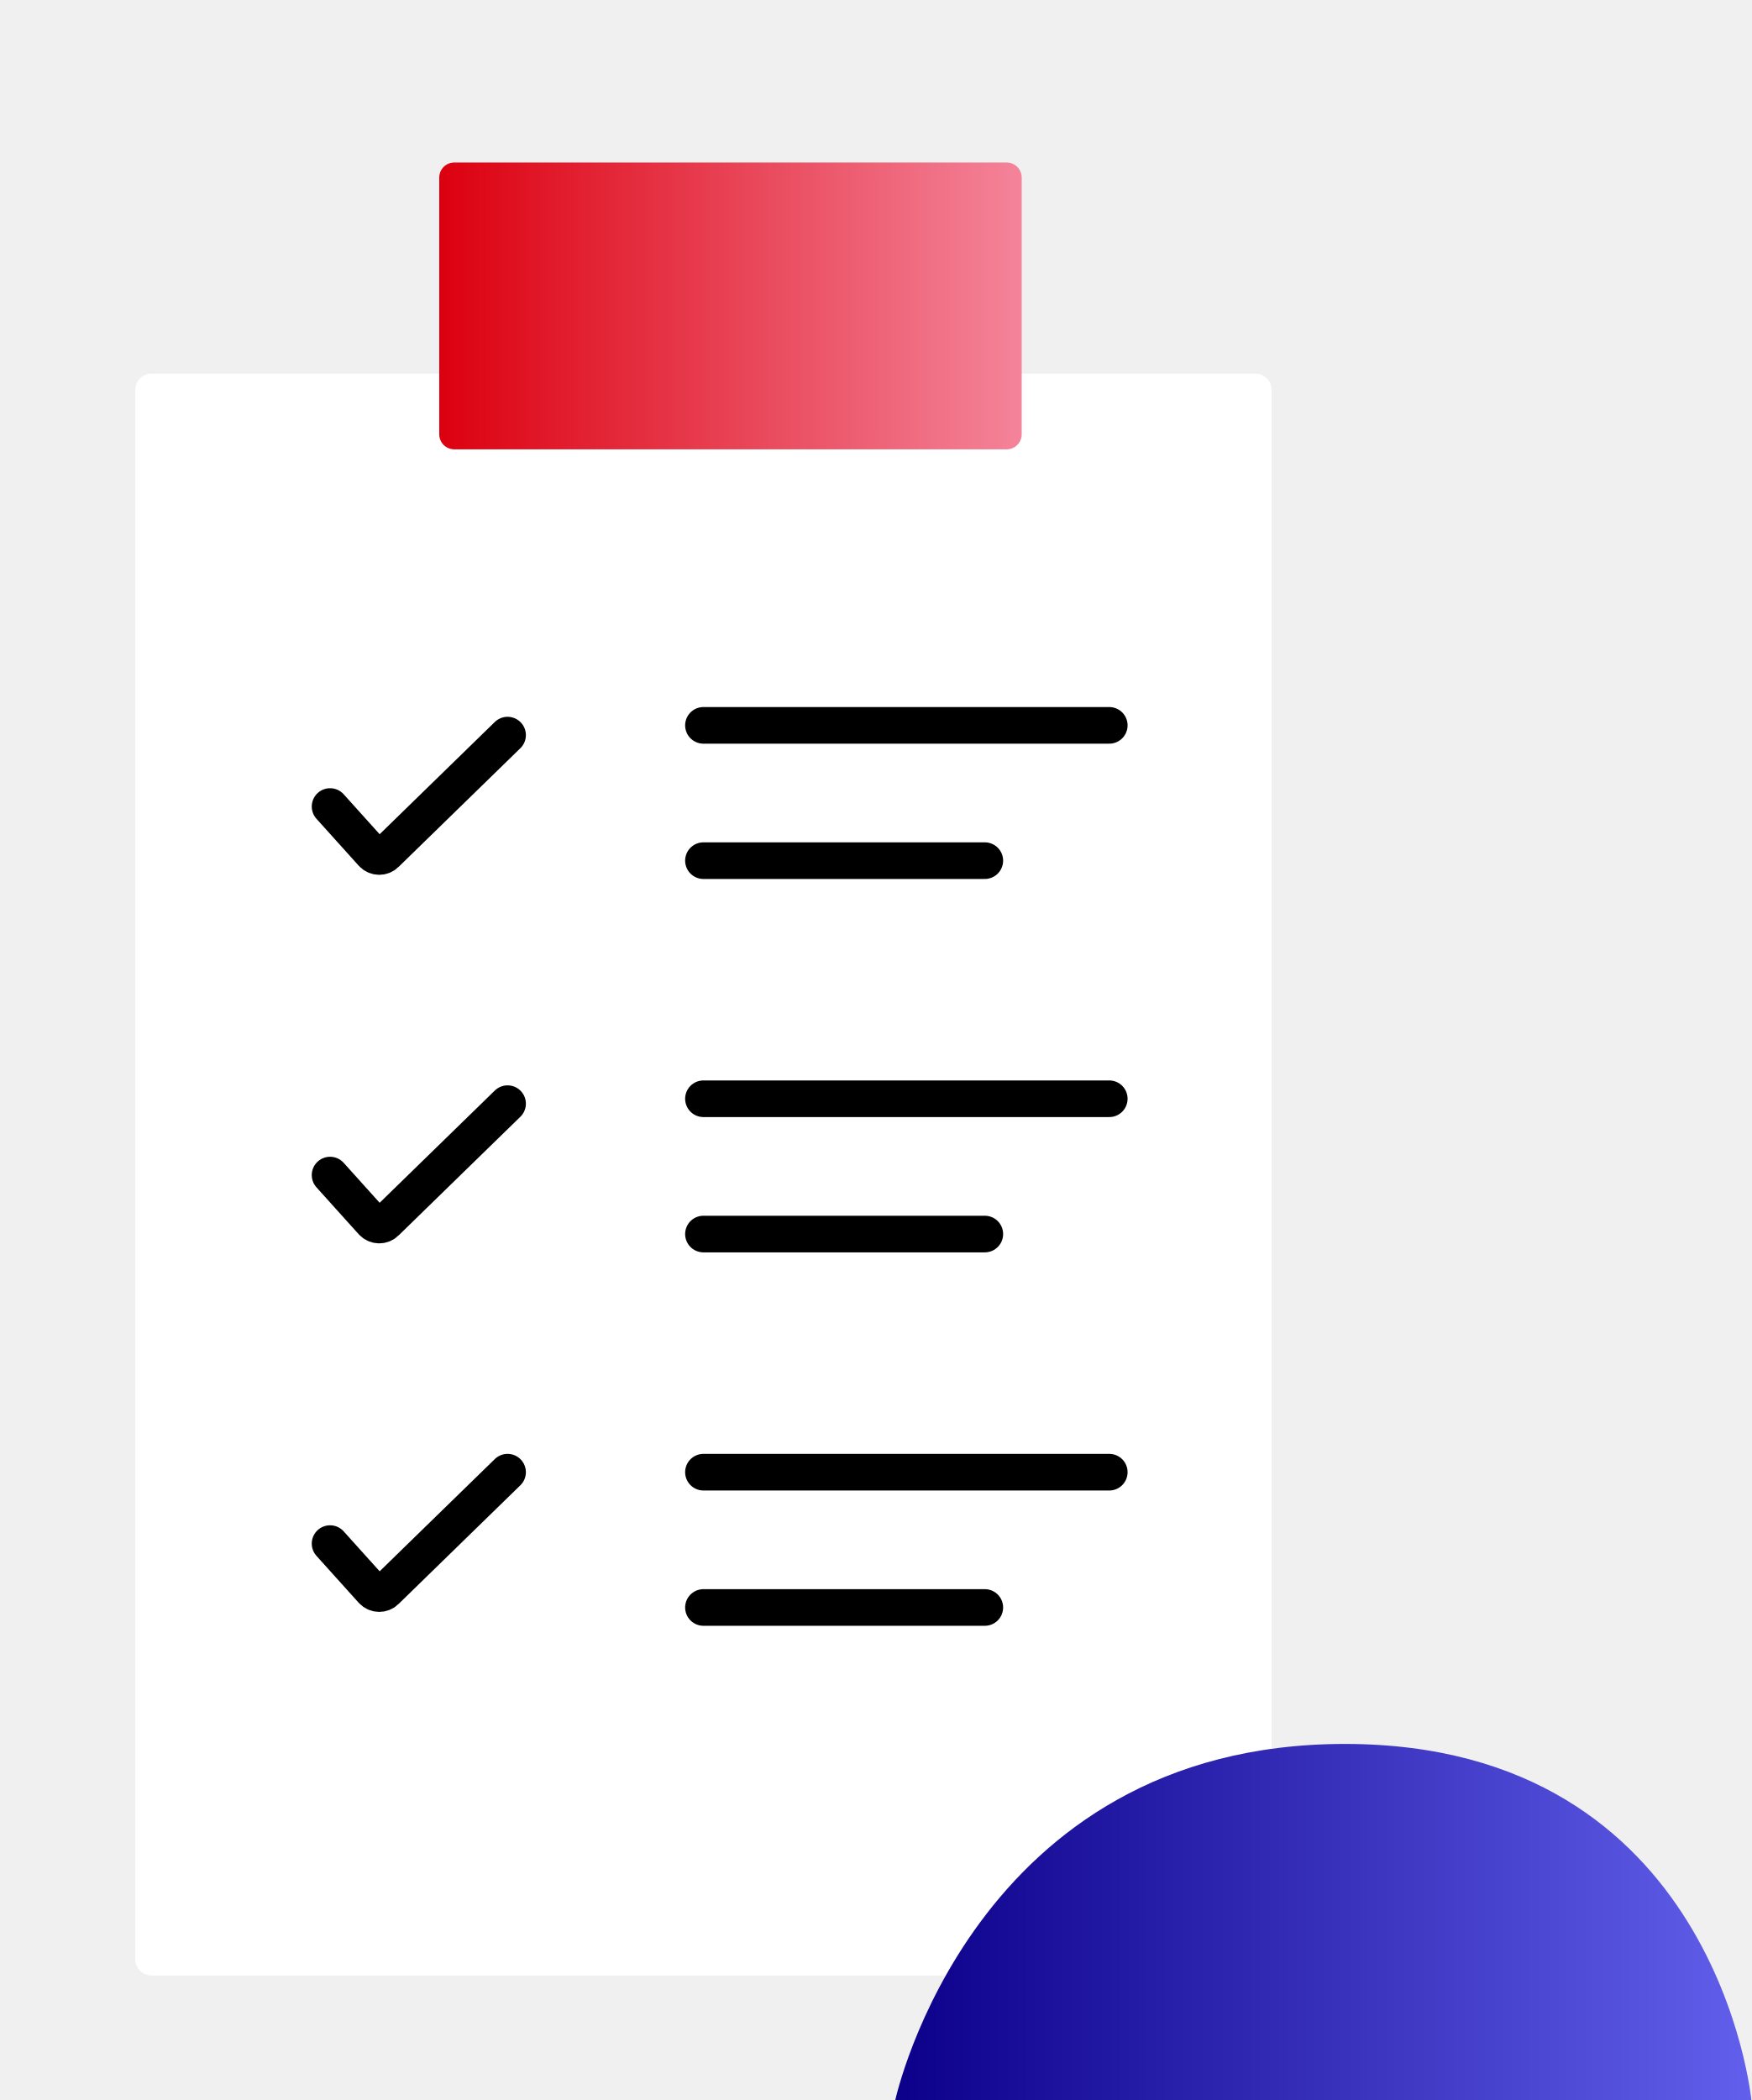
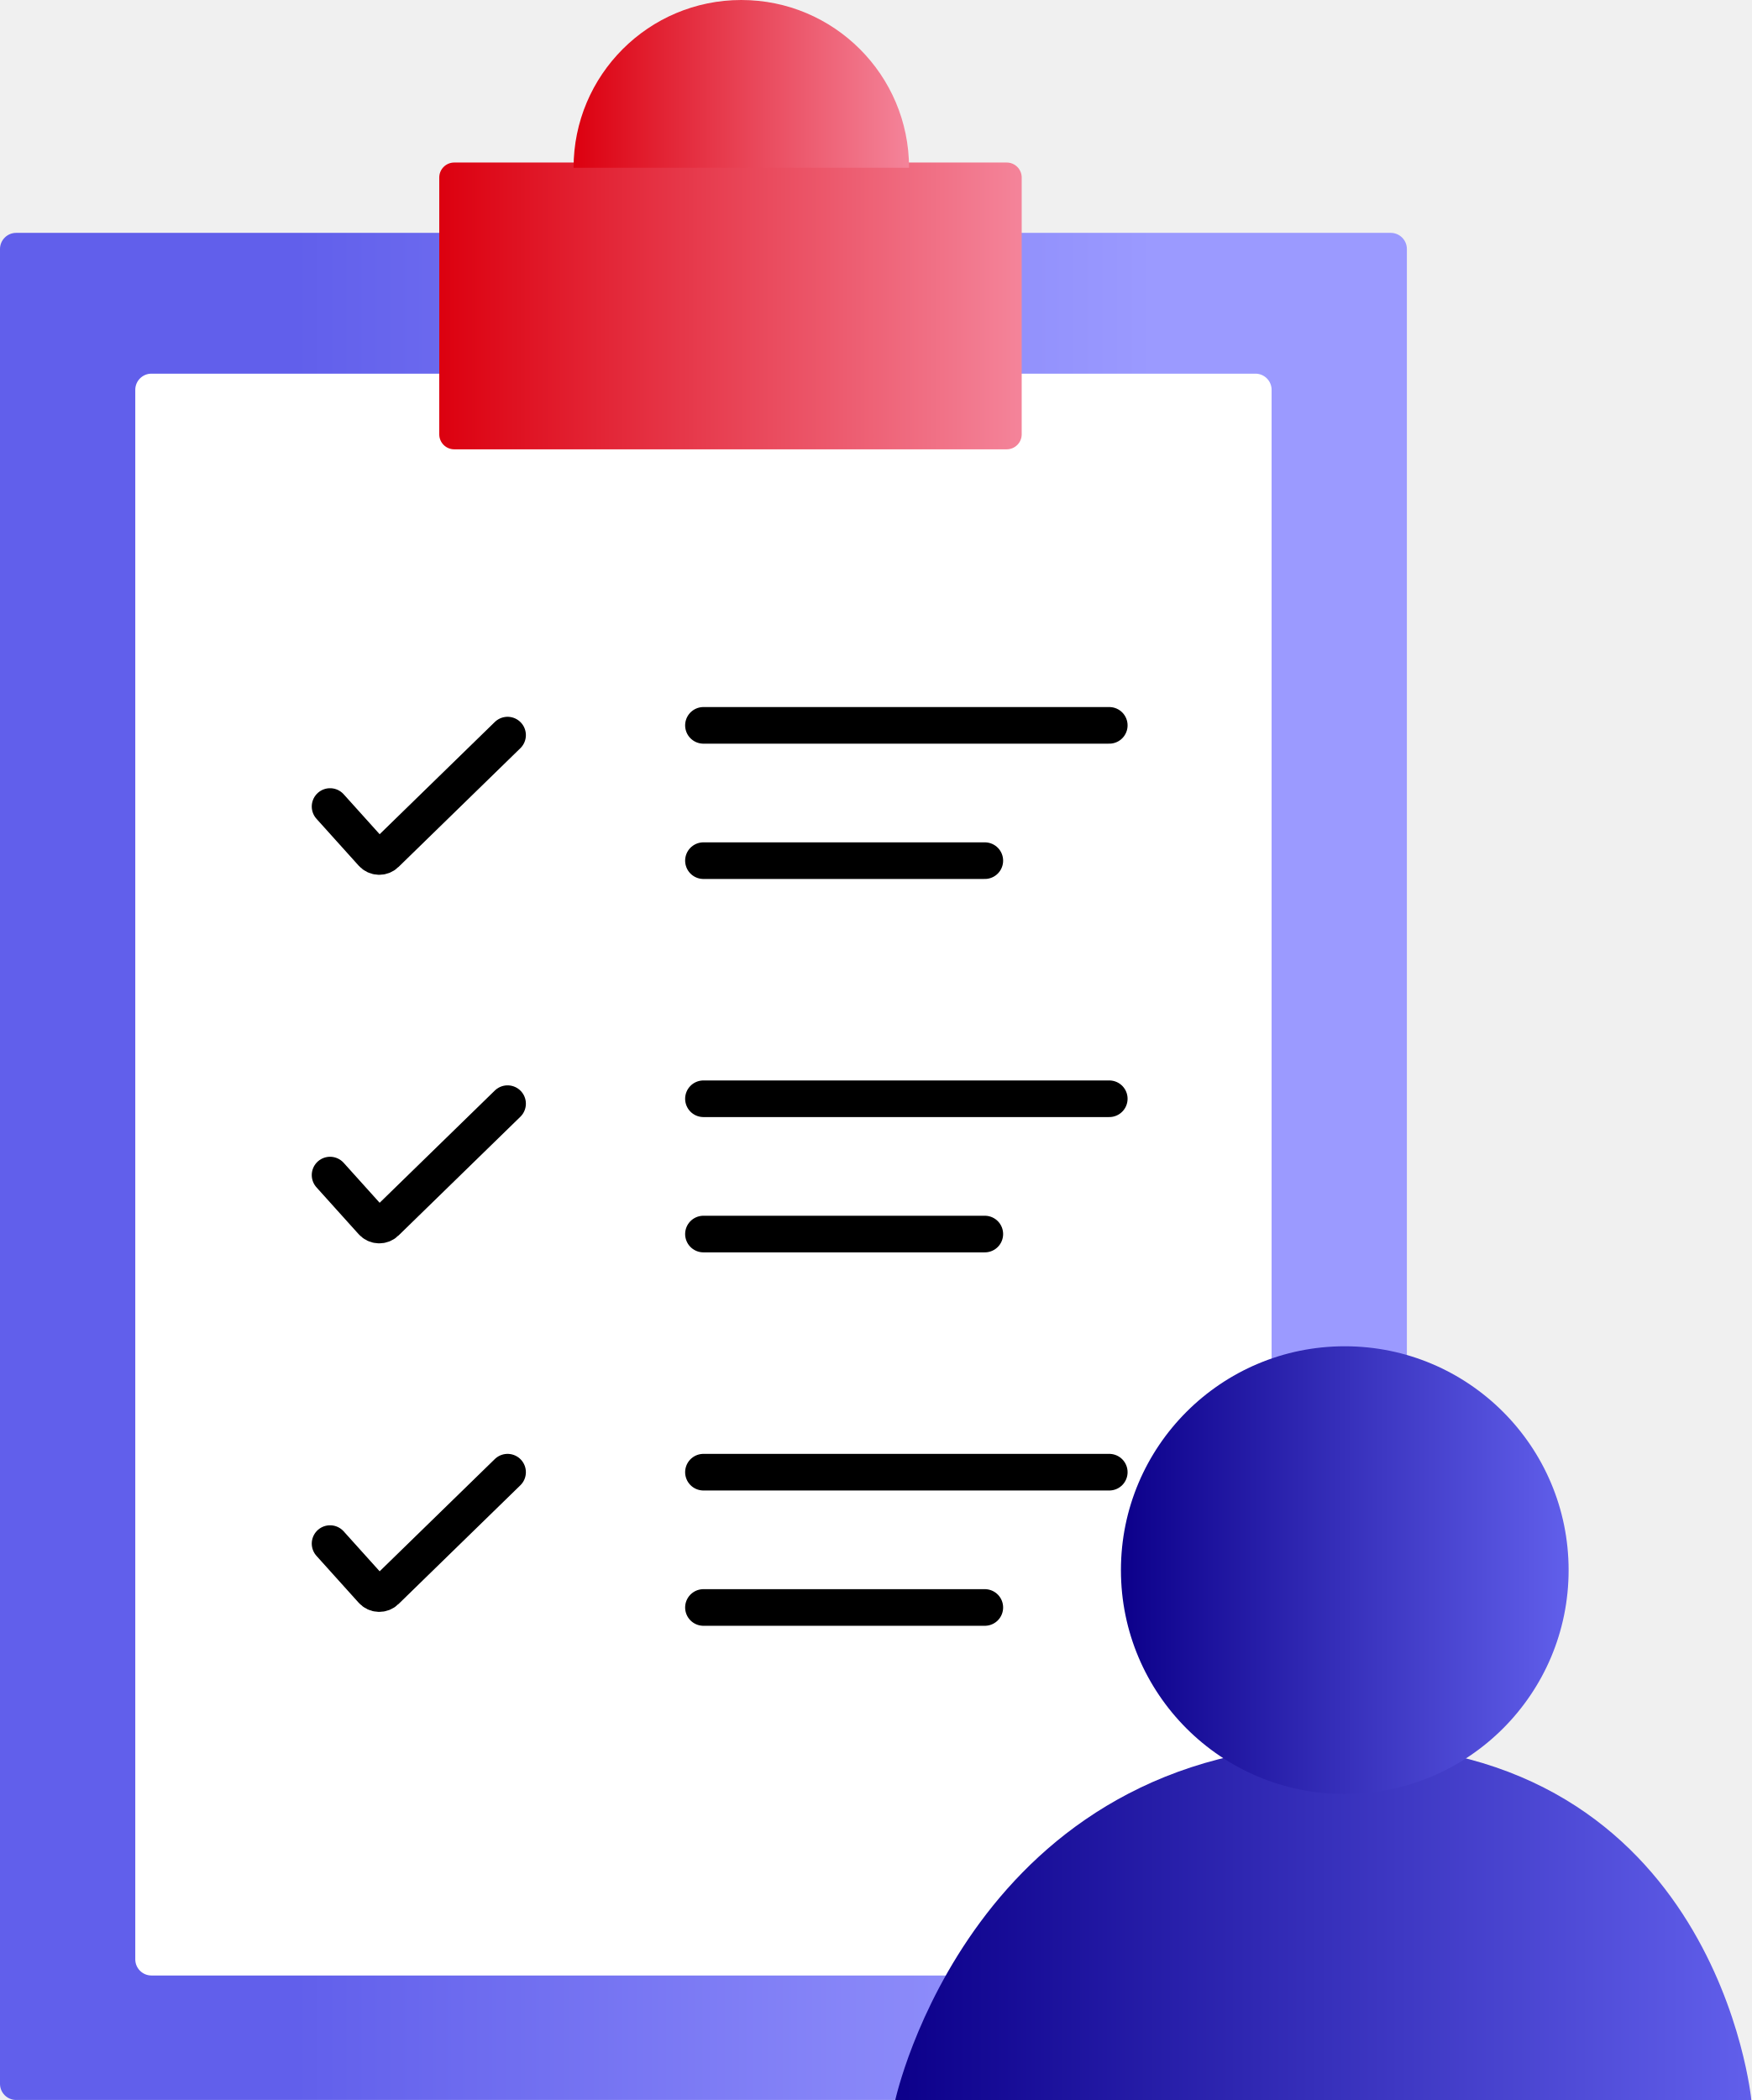
<svg xmlns="http://www.w3.org/2000/svg" xmlns:xlink="http://www.w3.org/1999/xlink" id="Calque_1" viewBox="0 0 585.95 702.5" version="1.1" width="585.95" height="702.5">
  <defs id="defs21">
-     <style id="style2">.cls-1{fill:none;stroke:#000;stroke-linecap:round;stroke-linejoin:round;stroke-width:12.25px;}.cls-2{fill:url(#Dégradé_sans_nom_6);}.cls-2,.cls-3,.cls-4,.cls-5,.cls-6,.cls-7{stroke-width:0px;}.cls-3{fill:url(#Dégradé_sans_nom_3);}.cls-4{fill:url(#Dégradé_sans_nom_3-2);}.cls-5{fill:url(#Dégradé_sans_nom_6-2);}.cls-6{fill:#fff;}.cls-7{fill:url(#Dégradé_sans_nom_30);}</style>
-     <linearGradient id="Dégradé_sans_nom_30" x1="374.11" y1="390.69" x2="844.81" y2="390.69" gradientUnits="userSpaceOnUse" gradientTransform="translate(-374.11,-0.5)">
+     <linearGradient id="gradient_30" x1="374.11" y1="390.69" x2="844.81" y2="390.69" gradientUnits="userSpaceOnUse" gradientTransform="translate(-374.11 -.5)">
      <stop offset=".21" stop-color="#615feb" id="stop4" />
      <stop offset=".82" stop-color="#9b9aff" id="stop6" />
    </linearGradient>
-     <linearGradient id="Dégradé_sans_nom_6" x1="521.07" y1="102.83" x2="715.95" y2="102.83" gradientUnits="userSpaceOnUse">
+     <linearGradient id="gradient_6" x1="521.07" y1="102.83" x2="715.95" y2="102.83" gradientUnits="userSpaceOnUse">
      <stop offset="0" stop-color="#dc000f" id="stop9" />
      <stop offset="1" stop-color="#f4849a" id="stop11" />
    </linearGradient>
-     <linearGradient id="Dégradé_sans_nom_6-2" x1="566.01" y1="28.56" x2="678.25" y2="28.56" xlink:href="#D%C3%A9grad%C3%A9_sans_nom_6" gradientTransform="translate(-374.11,-0.5)" />
-     <linearGradient id="Dégradé_sans_nom_3" x1="673.65" y1="643.45" x2="960.05" y2="643.45" gradientUnits="userSpaceOnUse">
+     <linearGradient id="gradient_6-2" x1="566.01" y1="28.56" x2="678.25" y2="28.56" xlink:href="#gradient_6" gradientTransform="translate(-374.11 -.5)" />
+     <linearGradient id="gradient_3" x1="673.65" y1="643.45" x2="960.05" y2="643.45" gradientUnits="userSpaceOnUse">
      <stop offset="0" stop-color="#0c008a" id="stop15" />
      <stop offset="1" stop-color="#615feb" id="stop17" />
    </linearGradient>
-     <linearGradient id="Dégradé_sans_nom_3-2" x1="749.14" y1="525.75" x2="898.92" y2="525.75" xlink:href="#D%C3%A9grad%C3%A9_sans_nom_3" gradientTransform="translate(-374.11,-0.5)" />
-     <linearGradient xlink:href="#Dégradé_sans_nom_6" id="linearGradient871" gradientUnits="userSpaceOnUse" x1="521.07" y1="102.83" x2="715.95" y2="102.83" gradientTransform="translate(-374.11,-0.5)" />
-     <linearGradient xlink:href="#Dégradé_sans_nom_3" id="linearGradient873" gradientUnits="userSpaceOnUse" x1="673.65" y1="643.45" x2="960.05" y2="643.45" gradientTransform="translate(-374.11,-0.5)" />
+     <linearGradient id="gradient_3-2" x1="749.14" y1="525.75" x2="898.92" y2="525.75" xlink:href="#gradient_3" gradientTransform="translate(-374.11 -.5)" />
+     <linearGradient xlink:href="#gradient_6" id="linearGradient871" gradientUnits="userSpaceOnUse" x1="521.07" y1="102.83" x2="715.95" y2="102.83" gradientTransform="translate(-374.11 -.5)" />
+     <linearGradient xlink:href="#gradient_3" id="linearGradient873" gradientUnits="userSpaceOnUse" x1="673.65" y1="643.45" x2="960.05" y2="643.45" gradientTransform="translate(-374.11 -.5)" />
+     <style id="style2">.cls-1{fill:none;stroke:#000;stroke-linecap:round;stroke-linejoin:round;stroke-width:12.25px}</style>
  </defs>
-   <rect class="cls-7" x="0" y="77.9" width="470.7" height="624.59" rx="5.41" ry="5.41" id="rect23" style="fill:url(#D%C3%A9grad%C3%A9_sans_nom_30)" />
-   <rect class="cls-6" x="45.26" y="125" width="380.18" height="535.85" rx="5.41" ry="5.41" id="rect25" />
-   <rect class="cls-2" x="146.96" y="54.37" width="194.87" height="95.94" rx="5.02" ry="5.02" id="rect27" style="fill:url(#linearGradient871)" />
-   <path class="cls-5" d="m 191.9,56.12 c 0,-31 25.13,-56.12 56.12,-56.12 30.99,0 56.12,25.13 56.12,56.12 z" id="path29" style="fill:url(#D%C3%A9grad%C3%A9_sans_nom_6-2)" />
-   <line class="cls-1" x1="235.35" y1="242.65" x2="371.13" y2="242.65" id="line31" />
-   <line class="cls-1" x1="235.35" y1="287.91" x2="329.49" y2="287.91" id="line33" />
-   <line class="cls-1" x1="235.35" y1="367.56" x2="371.13" y2="367.56" id="line35" />
-   <line class="cls-1" x1="235.35" y1="412.82" x2="329.49" y2="412.82" id="line37" />
-   <line class="cls-1" x1="235.35" y1="492.48" x2="371.13" y2="492.48" id="line39" />
-   <line class="cls-1" x1="235.35" y1="537.74" x2="329.49" y2="537.74" id="line41" />
-   <path class="cls-1" d="m 110.43,269.8 14.12,15.68 c 1.19,1.32 3.24,1.39 4.51,0.15 l 40.76,-39.72" id="path43" />
-   <path class="cls-1" d="m 110.43,393.09 14.12,15.68 c 1.19,1.32 3.24,1.39 4.51,0.15 l 40.76,-39.72" id="path45" />
-   <path class="cls-1" d="m 110.43,516.37 14.12,15.68 c 1.19,1.32 3.24,1.39 4.51,0.15 l 40.76,-39.72" id="path47" />
-   <path class="cls-3" d="m 299.54,702.5 c 0,0 25.77,-119.11 150.39,-119.11 124.62,0 136.02,119.11 136.02,119.11 z" id="path49" style="fill:url(#linearGradient873)" />
-   <circle class="cls-4" cx="449.92" cy="525.25" r="74.89" id="circle51" style="fill:url(#D%C3%A9grad%C3%A9_sans_nom_3-2)" />
+   <rect x="0" y="77.9" width="470.7" height="624.59" rx="5.41" ry="5.41" id="rect23" style="stroke-width:0;fill:url(#gradient_30)" />
+   <rect x="45.26" y="125" width="380.18" height="535.85" rx="5.41" ry="5.41" id="rect25" style="stroke-width:0;fill:#fff" />
+   <rect x="146.96" y="54.37" width="194.87" height="95.94" rx="5.02" ry="5.02" id="rect27" style="stroke-width:0;fill:url(#linearGradient871)" />
+   <path d="M191.9 56.12c0-31 25.13-56.12 56.12-56.12s56.12 25.13 56.12 56.12z" id="path29" style="stroke-width:0;fill:url(#gradient_6-2)" />
+   <path class="cls-1" id="line31" d="M235.35 242.65h135.78" />
+   <path class="cls-1" id="line33" d="M235.35 287.91h94.14" />
+   <path class="cls-1" id="line35" d="M235.35 367.56h135.78" />
+   <path class="cls-1" id="line37" d="M235.35 412.82h94.14" />
+   <path class="cls-1" id="line39" d="M235.35 492.48h135.78" />
+   <path class="cls-1" id="line41" d="M235.35 537.74h94.14" />
+   <path class="cls-1" d="m110.43 269.8 14.12 15.68a3.13 3.13 0 0 0 4.51.15l40.76-39.72" id="path43" />
+   <path class="cls-1" d="m110.43 393.09 14.12 15.68a3.13 3.13 0 0 0 4.51.15l40.76-39.72" id="path45" />
+   <path class="cls-1" d="m110.43 516.37 14.12 15.68a3.13 3.13 0 0 0 4.51.15l40.76-39.72" id="path47" />
+   <path d="M299.54 702.5s25.77-119.11 150.39-119.11S585.95 702.5 585.95 702.5z" id="path49" style="stroke-width:0;fill:url(#linearGradient873)" />
+   <circle cx="449.92" cy="525.25" r="74.89" id="circle51" style="stroke-width:0;fill:url(#gradient_3-2)" />
</svg>
